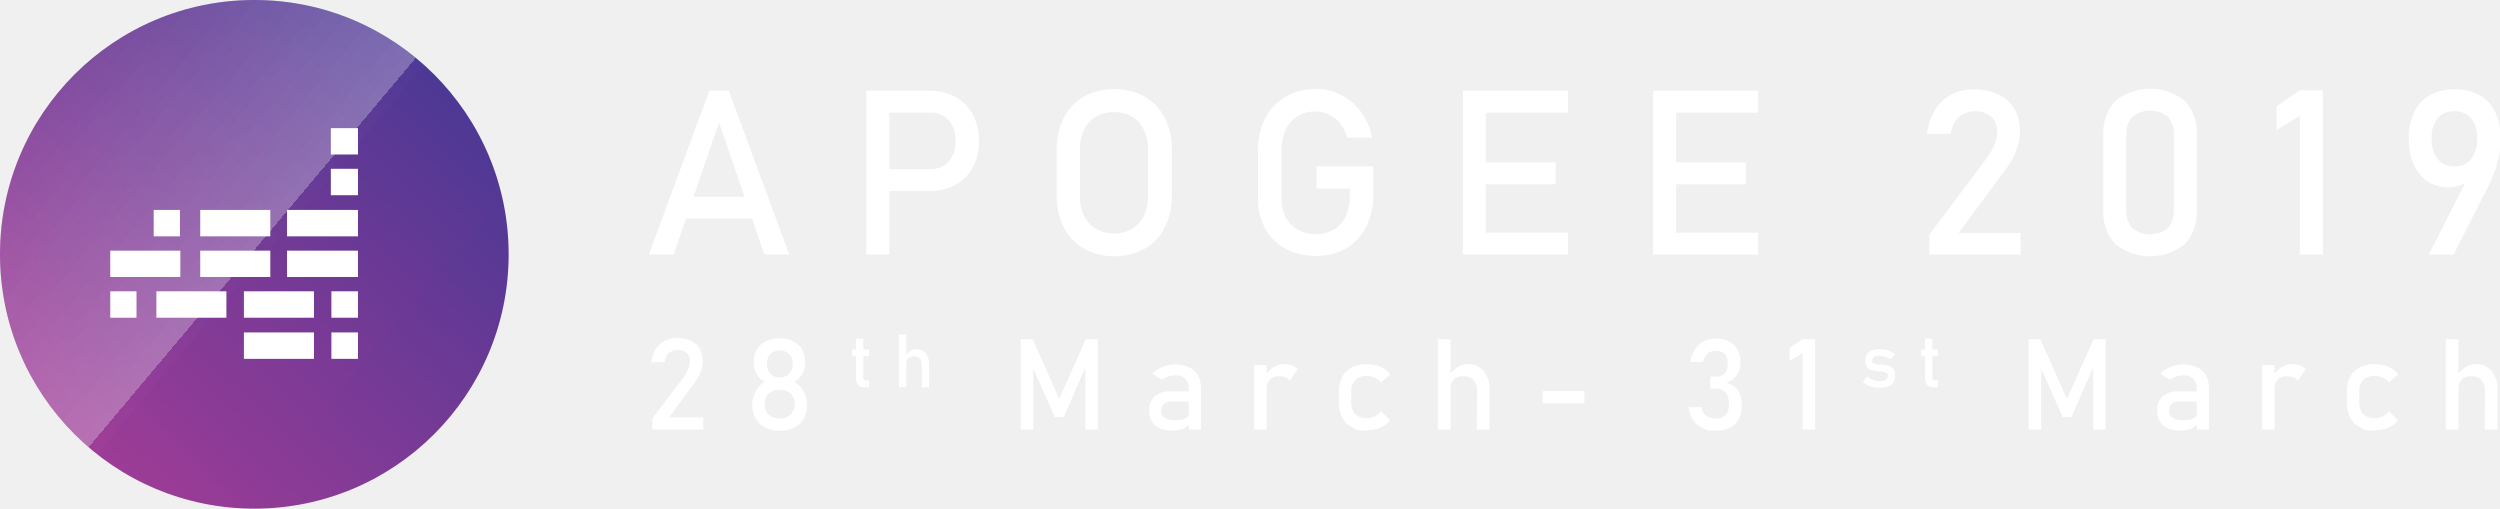
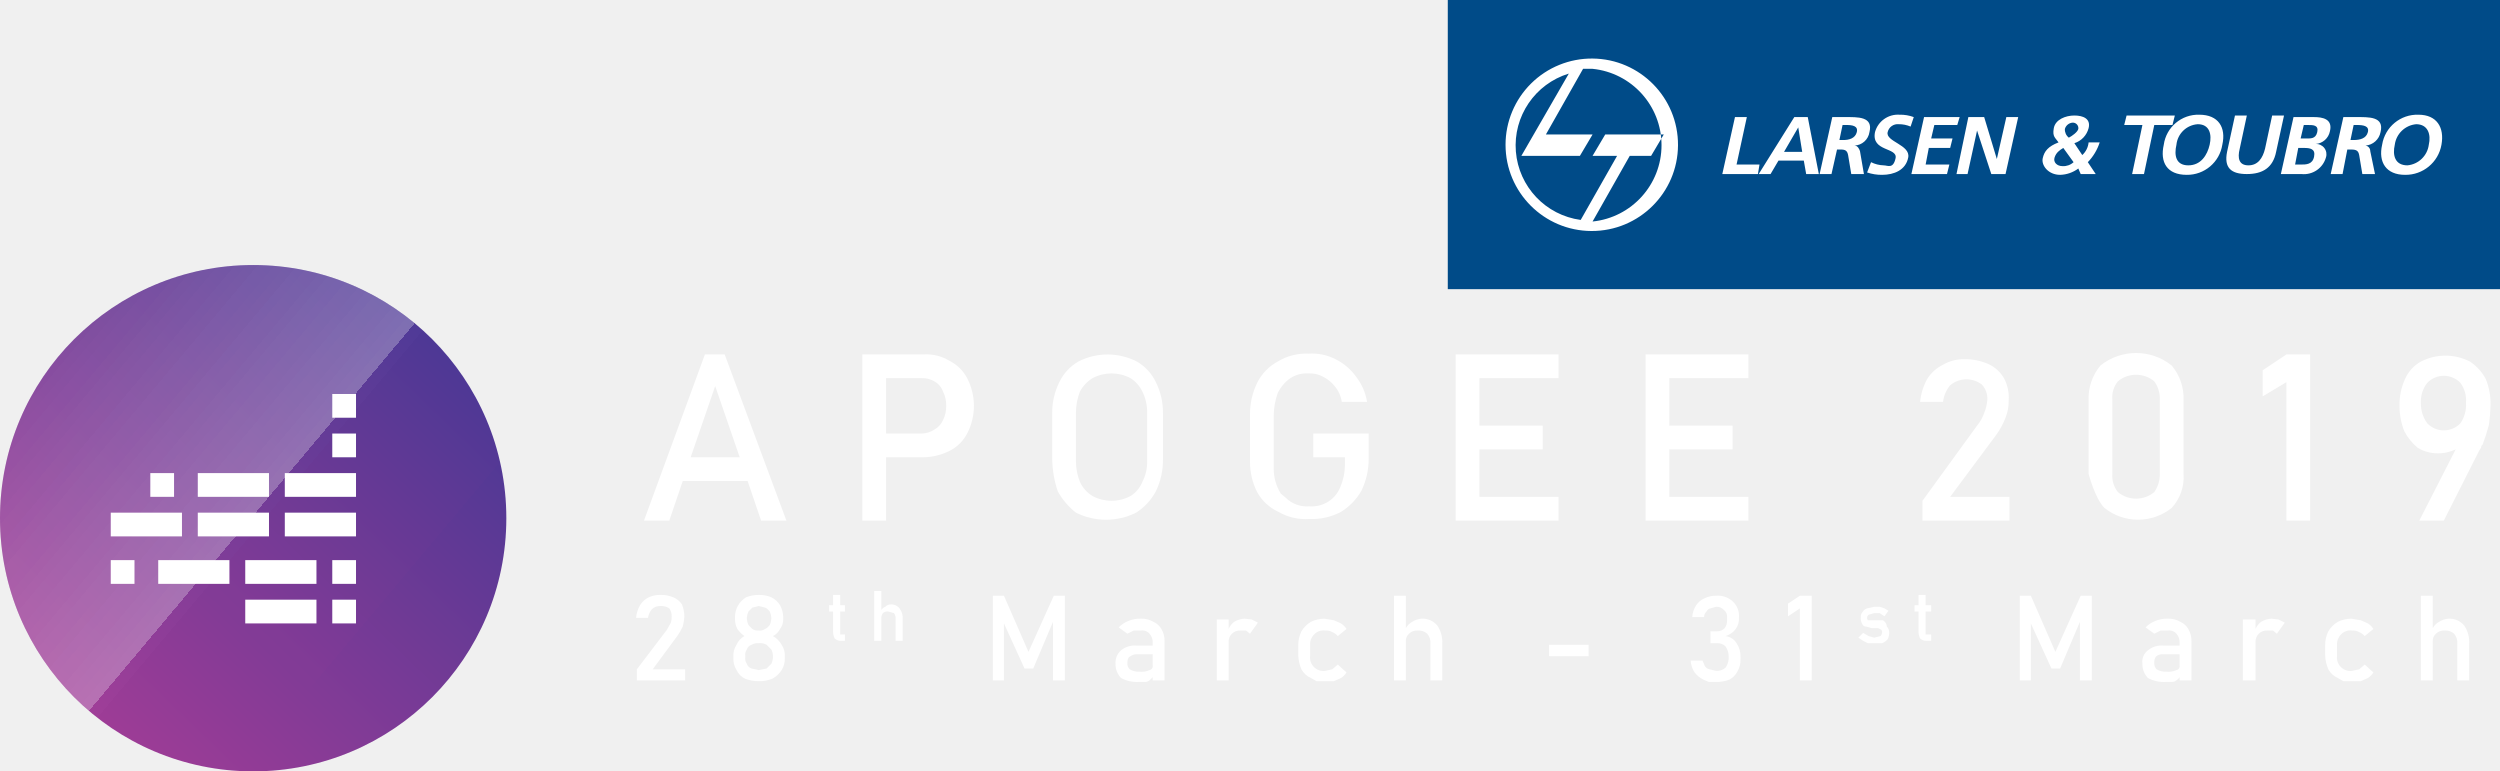
- <svg xmlns="http://www.w3.org/2000/svg" viewBox="0 0 314.27 63.93">
+ <svg xmlns="http://www.w3.org/2000/svg" viewBox="0 0 316 97.4">
  <defs>
    <style>
      .cls-1 {
        fill: url(#linear-gradient);
      }

-       .cls-2 {
+       .cls-2, .cls-5 {
        fill: #fff;
      }

      .cls-3 {
        opacity: 0.44;
+         isolation: isolate;
        fill: url(#linear-gradient-2);
      }

-       .cls-3, .cls-4 {
-         isolation: isolate;
+       .cls-4 {
+         fill: #004b88;
+       }
+ 
+       .cls-5 {
+         fill-rule: evenodd;
      }
    </style>
-     <linearGradient id="linear-gradient" x1="-297.26" y1="314.13" x2="-298.34" y2="313.01" gradientTransform="matrix(63.93, 0, 0, -63.93, 19072.07, 20079.32)" gradientUnits="userSpaceOnUse">
+     <linearGradient id="linear-gradient" x1="-544.91" y1="249.96" x2="-545.99" y2="251.08" gradientTransform="translate(34903.3 -15950.5) scale(63.93)" gradientUnits="userSpaceOnUse">
      <stop offset="0" stop-color="#323392" />
      <stop offset="1" stop-color="#b13995" />
    </linearGradient>
-     <linearGradient id="linear-gradient-2" x1="-297" y1="312.88" x2="-298.44" y2="314.09" gradientTransform="matrix(63.93, 0, 0, -63.93, 19072.07, 20079.32)" gradientUnits="userSpaceOnUse">
+     <linearGradient id="linear-gradient-2" x1="-544.63" y1="251.22" x2="-546.07" y2="250.01" gradientTransform="translate(34903.3 -15950.5) scale(63.93)" gradientUnits="userSpaceOnUse">
      <stop offset="0" stop-color="#fff" stop-opacity="0" />
      <stop offset="0.58" stop-color="#fff" stop-opacity="0.03" />
      <stop offset="0.58" stop-color="#fff" stop-opacity="0.36" />
      <stop offset="1" stop-color="#fff" stop-opacity="0" />
    </linearGradient>
  </defs>
  <g id="Layer_2" data-name="Layer 2">
    <g id="Layer_1-2" data-name="Layer 1">
      <g>
        <g id="Group_13" data-name="Group 13">
-           <circle id="Ellipse_3-2" data-name="Ellipse 3-2" class="cls-1" cx="31.97" cy="31.97" r="31.97" />
-           <path id="Union_5" data-name="Union 5" class="cls-2" d="M41.66,45.11V41.79H45v3.32Zm-11,0V41.79h8.81v3.32Zm11-5.17V36.62H45v3.32Zm-11,0V36.62h8.81v3.32Zm-11,0V36.62h8.8v3.32Zm-5.8,0V36.62h3.3v3.32Zm22.22-5.12V31.51H45v3.31Zm-10.91,0V31.51h8.81v3.31Zm-11.31,0V31.51h8.81v3.31Zm22.22-5.11V26.39H45v3.32Zm-10.91,0V26.39h8.81v3.32Zm-5.85,0V26.39h3.3v3.32Zm22.27-5.17V21.22H45v3.32Zm0-5.12V16.11H45v3.31Z" />
-           <circle id="Ellipse_4" data-name="Ellipse 4" class="cls-3" cx="31.97" cy="31.97" r="31.97" />
-           <circle id="Ellipse_6" data-name="Ellipse 6" class="cls-3" cx="31.97" cy="31.97" r="31.97" />
+           <circle id="Ellipse_3-2" data-name="Ellipse 3-2" class="cls-1" cx="32" cy="65.5" r="32" />
+           <path id="Union_5" data-name="Union 5" class="cls-2" d="M42,78.8v-3h3v3Zm-11,0v-3h9v3Zm11-5v-3h3v3Zm-11,0v-3h9v3Zm-11,0v-3h9v3Zm-6,0v-3h3v3Zm22-6v-3h9v3Zm-11,0v-3h9v3Zm-11,0v-3h9v3Zm22-5v-3h9v3Zm-11,0v-3h9v3Zm-6,0v-3h3v3Zm23-5v-3h3v3Zm0-5v-3h3v3Z" />
+           <circle id="Ellipse_4" data-name="Ellipse 4" class="cls-3" cx="32" cy="65.5" r="32" />
+           <circle id="Ellipse_6" data-name="Ellipse 6" class="cls-3" cx="32" cy="65.5" r="32" />
        </g>
-         <g id="APOGEE_2019" data-name="APOGEE 2019" class="cls-4">
-           <g class="cls-4">
-             <path class="cls-2" d="M89.16,11.41h2.46L99.21,32H96.09l-5.7-16.61L84.68,32H81.57Zm-4.1,13.33H95.9v2.74H85.06Z" />
-             <path class="cls-2" d="M108.91,11.41h2.89V32h-2.89Zm1.49,9.86H117a3.07,3.07,0,0,0,1.64-.44,2.92,2.92,0,0,0,1.1-1.25,4.19,4.19,0,0,0,.39-1.85,4.25,4.25,0,0,0-.39-1.87,3,3,0,0,0-1.1-1.26,3.07,3.07,0,0,0-1.64-.44H110.4V11.41h6.48a6.43,6.43,0,0,1,3.24.79,5.46,5.46,0,0,1,2.18,2.21,7,7,0,0,1,.77,3.32,6.87,6.87,0,0,1-.77,3.3,5.37,5.37,0,0,1-2.18,2.2,6.53,6.53,0,0,1-3.24.78H110.4Z" />
-             <path class="cls-2" d="M136.28,31.27a6.39,6.39,0,0,1-2.54-2.66,8.5,8.5,0,0,1-.9-4V18.79a8.5,8.5,0,0,1,.9-4,6.45,6.45,0,0,1,2.54-2.66,8.13,8.13,0,0,1,7.59,0,6.51,6.51,0,0,1,2.54,2.66,8.5,8.5,0,0,1,.9,4v5.83a8.5,8.5,0,0,1-.9,4,6.45,6.45,0,0,1-2.54,2.66,8.13,8.13,0,0,1-7.59,0Zm6-2.48a3.89,3.89,0,0,0,1.5-1.63,5.38,5.38,0,0,0,.53-2.44v-6a5.38,5.38,0,0,0-.53-2.44,3.89,3.89,0,0,0-1.5-1.63,4.71,4.71,0,0,0-4.49,0,3.76,3.76,0,0,0-1.5,1.63,5.25,5.25,0,0,0-.53,2.44v6a5.25,5.25,0,0,0,.53,2.44,3.76,3.76,0,0,0,1.5,1.63,4.63,4.63,0,0,0,4.49,0Z" />
-             <path class="cls-2" d="M172.64,20.91v3.6a8.81,8.81,0,0,1-.89,4,6.5,6.5,0,0,1-2.53,2.71,7.43,7.43,0,0,1-3.79.95,7.88,7.88,0,0,1-3.83-.9,6.24,6.24,0,0,1-2.55-2.54,7.67,7.67,0,0,1-.91-3.81V18.89a8.81,8.81,0,0,1,.89-4,6.53,6.53,0,0,1,2.53-2.7,7.43,7.43,0,0,1,3.79-1,7,7,0,0,1,3.26.76,6.86,6.86,0,0,1,2.5,2.14,8.09,8.09,0,0,1,1.36,3.22h-3.13a4.48,4.48,0,0,0-.86-1.78,4.17,4.17,0,0,0-1.43-1.13,4,4,0,0,0-1.7-.39,4.07,4.07,0,0,0-2.24.61,4,4,0,0,0-1.49,1.7,5.88,5.88,0,0,0-.52,2.56V25a4.8,4.8,0,0,0,.54,2.33,3.78,3.78,0,0,0,1.52,1.55,4.54,4.54,0,0,0,2.27.55,4.31,4.31,0,0,0,2.24-.57,3.83,3.83,0,0,0,1.49-1.66,5.93,5.93,0,0,0,.52-2.59v-.9H165.5V20.91Z" />
-             <path class="cls-2" d="M183.9,11.41h2.88V32H183.9Zm1.4,0h11.82v2.75H185.3Zm0,9h10.26v2.75H185.3Zm0,8.85h11.82V32H185.3Z" />
-             <path class="cls-2" d="M207.81,11.41h2.89V32h-2.89Zm1.4,0H221v2.75H209.21Zm0,9h10.27v2.75H209.21Zm0,8.85H221V32H209.21Z" />
-             <path class="cls-2" d="M242.53,29.49l7.18-9.57a7.28,7.28,0,0,0,1-1.7,4.55,4.55,0,0,0,.34-1.65v0a2.5,2.5,0,0,0-.72-1.91,3.3,3.3,0,0,0-4.09.06,3.41,3.41,0,0,0-1,2.1v0h-3v0a7.71,7.71,0,0,1,1-3,5.33,5.33,0,0,1,2-1.91,6,6,0,0,1,2.87-.66,7.12,7.12,0,0,1,3.14.63,4.48,4.48,0,0,1,2,1.83,5.88,5.88,0,0,1,.68,2.91h0a6.22,6.22,0,0,1-.46,2.28,9.56,9.56,0,0,1-1.26,2.29l-6,8.1h7.79V32H242.53Z" />
-             <path class="cls-2" d="M265.9,30.67a5.92,5.92,0,0,1-1.5-4.31V17a5.92,5.92,0,0,1,1.51-4.31,7,7,0,0,1,8.75,0,5.89,5.89,0,0,1,1.5,4.31v9.36a5.93,5.93,0,0,1-1.5,4.32,7,7,0,0,1-8.76,0Zm6.64-2a3.3,3.3,0,0,0,.73-2.31V17a3.34,3.34,0,0,0-.72-2.3,3.61,3.61,0,0,0-4.53,0,3.29,3.29,0,0,0-.73,2.3v9.36a3.35,3.35,0,0,0,.73,2.31,3.59,3.59,0,0,0,4.52,0Z" />
-             <path class="cls-2" d="M292,32h-2.89V14.56l-2.93,1.79v-3l2.93-2H292Z" />
-             <path class="cls-2" d="M310.51,21.78l0,.51a2.08,2.08,0,0,1-1.07.95,4.15,4.15,0,0,1-1.69.31,4.55,4.55,0,0,1-2.59-.75,4.94,4.94,0,0,1-1.73-2.12,7.66,7.66,0,0,1-.62-3.17h0a7.86,7.86,0,0,1,.67-3.41,4.74,4.74,0,0,1,2-2.15,6.84,6.84,0,0,1,6.21,0,4.84,4.84,0,0,1,2,2.18,8,8,0,0,1,.67,3.44v0a10.58,10.58,0,0,1-.28,2.35,14.46,14.46,0,0,1-.81,2.49c-.05.12-.11.25-.17.37a2.64,2.64,0,0,1-.18.38L308.44,32h-3.12Zm.13-1.79a4,4,0,0,0,.75-2.59h0a3.79,3.79,0,0,0-.75-2.52,2.56,2.56,0,0,0-2.1-.9,2.6,2.6,0,0,0-2.12.9,3.87,3.87,0,0,0-.74,2.53v0a4,4,0,0,0,.74,2.58,2.57,2.57,0,0,0,2.12.91A2.51,2.51,0,0,0,310.64,20Z" />
-           </g>
+         <g>
+           <path class="cls-2" d="M89.1,44.8l-7.7,21h3.2l1.7-5h8.2l1.7,5h3.2l-7.8-21Zm-1.8,13,3.1-9,3.1,9Z" />
+           <path class="cls-2" d="M120,45.6a5.6,5.6,0,0,0-3.3-.8H109v21h3v-8h4.7A7.6,7.6,0,0,0,120,57a5.1,5.1,0,0,0,2.3-2.3,7.6,7.6,0,0,0,0-6.8A5.1,5.1,0,0,0,120,45.6Zm-.8,7.5a2.5,2.5,0,0,1-1.1,1.2,3,3,0,0,1-1.6.5H112v-7h4.5a2.9,2.9,0,0,1,1.6.4,2.4,2.4,0,0,1,1.1,1.3,3.7,3.7,0,0,1,.4,1.8A3.9,3.9,0,0,1,119.2,53.1Z" />
+           <path class="cls-2" d="M143.7,45.7a8.1,8.1,0,0,0-7.4,0,6,6,0,0,0-2.4,2.6,8.6,8.6,0,0,0-.9,3.9v5.9a13.6,13.6,0,0,0,.7,4,8.9,8.9,0,0,0,2.3,2.7h0a8.5,8.5,0,0,0,7.6,0,7.2,7.2,0,0,0,2.5-2.7,9,9,0,0,0,.9-4V52.2a8.6,8.6,0,0,0-.9-3.9A6,6,0,0,0,143.7,45.7ZM145,58.4a5.4,5.4,0,0,1-.6,2.5,3.8,3.8,0,0,1-1.5,1.8,5.1,5.1,0,0,1-4.8,0,4,4,0,0,1-1.6-1.8,7,7,0,0,1-.5-2.5V52.1a7.5,7.5,0,0,1,.5-2.6,4.4,4.4,0,0,1,1.6-1.7,5.1,5.1,0,0,1,4.8,0,4.1,4.1,0,0,1,1.5,1.7,5.8,5.8,0,0,1,.6,2.6Z" />
+           <path class="cls-2" d="M166,57.8h4v1a7.1,7.1,0,0,1-.6,2.8,3.8,3.8,0,0,1-1.5,1.8,3.9,3.9,0,0,1-2.4.6,3.8,3.8,0,0,1-3-1.1l-.6-.5a5.9,5.9,0,0,1-.9-3.2V52.5a8.7,8.7,0,0,1,.5-2.8,4.9,4.9,0,0,1,1.6-1.9,3.8,3.8,0,0,1,2.3-.6,3.4,3.4,0,0,1,1.8.4,4.4,4.4,0,0,1,1.5,1.2,4,4,0,0,1,.9,2h3.2a7.1,7.1,0,0,0-1.4-3.2,7,7,0,0,0-2.6-2.2,6.5,6.5,0,0,0-3.4-.7,6.9,6.9,0,0,0-3.9,1,6.2,6.2,0,0,0-2.6,2.7,9,9,0,0,0-.9,4v6a8.5,8.5,0,0,0,.9,3.8,5.9,5.9,0,0,0,2.7,2.5,6.8,6.8,0,0,0,3.9.9,7.8,7.8,0,0,0,4-.9,7.5,7.5,0,0,0,2.6-2.7,9.3,9.3,0,0,0,.9-4V54.8h-7Z" />
+           <polygon class="cls-2" points="185 44.8 184 44.8 184 65.8 185 65.8 187 65.8 197 65.8 197 62.8 187 62.8 187 56.8 195 56.8 195 53.8 187 53.8 187 47.8 197 47.8 197 44.8 187 44.8 185 44.8" />
+           <polygon class="cls-2" points="209 44.8 208 44.8 208 65.8 209 65.8 211 65.8 221 65.8 221 62.8 211 62.8 211 56.8 219 56.8 219 53.8 211 53.8 211 47.8 221 47.8 221 44.8 211 44.8 209 44.8" />
+           <path class="cls-2" d="M252.3,55a9.4,9.4,0,0,0,1.2-2.2,5.7,5.7,0,0,0,.4-2.2,5.2,5.2,0,0,0-.6-2.8,4.4,4.4,0,0,0-2-1.8,7.3,7.3,0,0,0-3-.6,5.2,5.2,0,0,0-2.7.7,4.9,4.9,0,0,0-2,1.8,7.5,7.5,0,0,0-.9,2.9h2.9a4,4,0,0,1,.9-2.1,3.2,3.2,0,0,1,4-.1,2.6,2.6,0,0,1,.7,1.9,5.3,5.3,0,0,1-.4,1.7,5.1,5.1,0,0,1-.9,1.6L243,63.3v2.5h11v-3h-7.5Z" />
+           <path class="cls-2" d="M274.5,46.2a7.2,7.2,0,0,0-9,0,6.4,6.4,0,0,0-1.5,4.4v9.3s.8,3.1,2,4.3h0a6.8,6.8,0,0,0,8.5,0,5.7,5.7,0,0,0,1.5-4.3V50.6A6.4,6.4,0,0,0,274.5,46.2ZM273,59.9a3.9,3.9,0,0,1-.7,2.3,3.6,3.6,0,0,1-4.6,0,3.3,3.3,0,0,1-.7-2.3V50.5a3.2,3.2,0,0,1,.7-2.3,3.6,3.6,0,0,1,4.6,0,3.7,3.7,0,0,1,.7,2.3Z" />
+           <polygon class="cls-2" points="286 46.8 286 50.1 289 48.3 289 65.8 292 65.8 292 44.8 289 44.8 286 46.8" />
+           <path class="cls-2" d="M314.2,47.9a6.1,6.1,0,0,0-2-2.2,6.8,6.8,0,0,0-6.2,0,4.7,4.7,0,0,0-2,2.2,7.7,7.7,0,0,0-.7,3.4,8.7,8.7,0,0,0,.6,3.2,6.8,6.8,0,0,0,1.7,2.1,4.8,4.8,0,0,0,2.6.7,4.7,4.7,0,0,0,1.7-.3l.5-.2-4.6,9h3.1l4.5-8.9.2-.3a.5.5,0,0,1,.2-.4,24.1,24.1,0,0,0,.8-2.5,19.4,19.4,0,0,0,.2-2.4A8.2,8.2,0,0,0,314.2,47.9ZM311,53.5h0a2.9,2.9,0,0,1-4.2,0,4.2,4.2,0,0,1-.8-2.6,3.8,3.8,0,0,1,.8-2.5,2.9,2.9,0,0,1,4.2,0,3.7,3.7,0,0,1,.7,2.5A4.1,4.1,0,0,1,311,53.5Z" />
        </g>
-         <g class="cls-4">
-           <path class="cls-2" d="M82,52.62l4-5.28a4.13,4.13,0,0,0,.54-1,2.6,2.6,0,0,0,.19-.91h0a1.42,1.42,0,0,0-.4-1.06,1.83,1.83,0,0,0-2.26,0,1.82,1.82,0,0,0-.52,1.16H81.86a4.18,4.18,0,0,1,.57-1.67,3,3,0,0,1,1.12-1,3.28,3.28,0,0,1,1.59-.37,4,4,0,0,1,1.74.35,2.48,2.48,0,0,1,1.09,1,3.23,3.23,0,0,1,.37,1.6h0a3.48,3.48,0,0,1-.25,1.26A5.09,5.09,0,0,1,87.4,48l-3.29,4.46h4.3V54H82Z" />
-           <path class="cls-2" d="M96.19,53.73A2.81,2.81,0,0,1,95,52.62,3.14,3.14,0,0,1,94.56,51v-.19a3.15,3.15,0,0,1,.43-1.6A2.79,2.79,0,0,1,96.12,48a2.5,2.5,0,0,1-1-.95,2.57,2.57,0,0,1-.37-1.31v-.27a3.08,3.08,0,0,1,.4-1.57,2.73,2.73,0,0,1,1.13-1A3.76,3.76,0,0,1,98,42.52a3.71,3.71,0,0,1,1.68.37,2.73,2.73,0,0,1,1.13,1,3.08,3.08,0,0,1,.4,1.57v.27a2.58,2.58,0,0,1-.37,1.32,2.52,2.52,0,0,1-1,.94A3,3,0,0,1,101,49.18a3.09,3.09,0,0,1,.43,1.59V51a3.23,3.23,0,0,1-.42,1.66,2.89,2.89,0,0,1-1.21,1.11,4.42,4.42,0,0,1-3.63,0ZM99,52.37a1.56,1.56,0,0,0,.65-.62,1.69,1.69,0,0,0,.24-.91v-.11a1.72,1.72,0,0,0-.24-.91A1.56,1.56,0,0,0,99,49.2,2.13,2.13,0,0,0,98,49a2.18,2.18,0,0,0-1,.22,1.62,1.62,0,0,0-.65.62,1.75,1.75,0,0,0-.23.92v.12a1.71,1.71,0,0,0,.23.91,1.51,1.51,0,0,0,.65.6,2.18,2.18,0,0,0,1,.22A2.13,2.13,0,0,0,99,52.37Zm-.13-5.12a1.54,1.54,0,0,0,.57-.59,1.83,1.83,0,0,0,.2-.89v-.11a1.68,1.68,0,0,0-.2-.84,1.56,1.56,0,0,0-.57-.57,2,2,0,0,0-1.69,0,1.56,1.56,0,0,0-.57.57,1.81,1.81,0,0,0-.2.85v.12a1.86,1.86,0,0,0,.2.87,1.54,1.54,0,0,0,.57.59,1.89,1.89,0,0,0,1.69,0Z" />
-           <path class="cls-2" d="M107.11,43.94h2.13v.84h-2.13Zm.75,4.44a1.46,1.46,0,0,1-.26-.94V42.57h.93v4.88a.49.49,0,0,0,.06.27.26.26,0,0,0,.21.09h.44v.88h-.54A1,1,0,0,1,107.86,48.38Z" />
-           <path class="cls-2" d="M113,42.05h.93v6.62H113Zm2.87,3.76a1.11,1.11,0,0,0-.26-.78,1.13,1.13,0,0,0-1.43,0,.85.85,0,0,0-.25.67l-.1-.91a1.73,1.73,0,0,1,.57-.65,1.38,1.38,0,0,1,.79-.23,1.45,1.45,0,0,1,1.19.5,2.17,2.17,0,0,1,.42,1.42v2.87h-.93Z" />
-           <path class="cls-2" d="M136.49,42.64H138V54h-1.56V45.49l.08.5-2.79,6.43H132.6l-2.8-6.27.08-.66V54h-1.56V42.64h1.5l3.33,7.5Z" />
-           <path class="cls-2" d="M145.23,53.5a2.33,2.33,0,0,1-.75-1.89,2.29,2.29,0,0,1,.68-1.8,3,3,0,0,1,2.06-.61h2.3l.11,1.28h-2.4a1.41,1.41,0,0,0-.94.28,1.12,1.12,0,0,0-.31.85,1,1,0,0,0,.42.91,2.08,2.08,0,0,0,1.24.3,3.6,3.6,0,0,0,1.36-.19.65.65,0,0,0,.45-.61l.17,1.14a1.92,1.92,0,0,1-.52.54,2.34,2.34,0,0,1-.72.31,3.6,3.6,0,0,1-.91.11A3.44,3.44,0,0,1,145.23,53.5Zm4.22-4.64a1.74,1.74,0,0,0-.42-1.24,1.63,1.63,0,0,0-1.21-.44,3.09,3.09,0,0,0-.95.15,3,3,0,0,0-.82.41L144.88,47a3.15,3.15,0,0,1,1.22-.87,4.47,4.47,0,0,1,1.67-.31,3.81,3.81,0,0,1,1.73.36,2.47,2.47,0,0,1,1.09,1,3.3,3.3,0,0,1,.38,1.63V54h-1.52Z" />
-           <path class="cls-2" d="M157.63,45.89h1.6V54h-1.6Zm3.93,1.53a1.88,1.88,0,0,0-.74-.13,1.59,1.59,0,0,0-1.18.42,1.55,1.55,0,0,0-.41,1.16l-.17-1.56a2.85,2.85,0,0,1,1-1.13,2.28,2.28,0,0,1,1.31-.41,3.19,3.19,0,0,1,1,.16,2.22,2.22,0,0,1,.78.48l-1,1.4A1.38,1.38,0,0,0,161.56,47.42Z" />
-           <path class="cls-2" d="M170.71,54.12l-.79-.42a2.78,2.78,0,0,1-1.2-1.2,4.14,4.14,0,0,1-.41-1.91V49.26a4,4,0,0,1,.41-1.88,2.84,2.84,0,0,1,1.2-1.2,4.13,4.13,0,0,1,1.9-.41,4.17,4.17,0,0,1,1.19.16,3.62,3.62,0,0,1,1,.44,2.48,2.48,0,0,1,.74.7l-1.14,1a2.38,2.38,0,0,0-.81-.6,2.31,2.31,0,0,0-1-.21,1.9,1.9,0,0,0-1.43.52,2,2,0,0,0-.51,1.45v1.33a2.06,2.06,0,0,0,.51,1.49,1.87,1.87,0,0,0,1.43.52,2.19,2.19,0,0,0,1-.22,2.49,2.49,0,0,0,.8-.65l1.14,1.11a2.79,2.79,0,0,1-.75.7,3.48,3.48,0,0,1-1,.43,4.54,4.54,0,0,1-1.18.15Z" />
-           <path class="cls-2" d="M180.75,42.64h1.6V54h-1.6Zm4.92,6.45a1.83,1.83,0,0,0-.44-1.33,1.67,1.67,0,0,0-1.25-.47,1.7,1.7,0,0,0-1.21.41,1.51,1.51,0,0,0-.42,1.14l-.17-1.56a2.88,2.88,0,0,1,1-1.11,2.45,2.45,0,0,1,1.34-.4,2.5,2.5,0,0,1,2,.87,3.65,3.65,0,0,1,.73,2.44V54h-1.6Z" />
-           <path class="cls-2" d="M199.18,49.17v1.52h-5.25V49.17Z" />
-           <path class="cls-2" d="M214.72,54.12l-.72-.35a2.8,2.8,0,0,1-1.17-1,3.59,3.59,0,0,1-.56-1.59h1.62a1.7,1.7,0,0,0,.31.8,1.37,1.37,0,0,0,.6.46,2.14,2.14,0,0,0,.87.16,1.66,1.66,0,0,0,1.23-.43,1.56,1.56,0,0,0,.44-1.18v-.35a1.89,1.89,0,0,0-.42-1.31,1.47,1.47,0,0,0-1.17-.47H215V47.34h.8a1.33,1.33,0,0,0,1-.4,1.59,1.59,0,0,0,.37-1.13v-.35a1.36,1.36,0,0,0-.39-1,1.52,1.52,0,0,0-1.09-.36,1.7,1.7,0,0,0-.73.15,1.42,1.42,0,0,0-.54.47,2.12,2.12,0,0,0-.33.79h-1.61a4,4,0,0,1,.59-1.59,2.77,2.77,0,0,1,1.09-1,3.29,3.29,0,0,1,1.53-.35,3.13,3.13,0,0,1,2.27.78,2.86,2.86,0,0,1,.81,2.18v.18a2.45,2.45,0,0,1-.47,1.49,2.56,2.56,0,0,1-1.3.92,2.34,2.34,0,0,1,1.44.91,3.06,3.06,0,0,1,.51,1.82V51a3.56,3.56,0,0,1-.38,1.7,2.55,2.55,0,0,1-1.11,1.07,3.86,3.86,0,0,1-1.77.37Z" />
-           <path class="cls-2" d="M228.18,54h-1.59V44.38l-1.62,1V43.72l1.62-1.08h1.59Z" />
-           <path class="cls-2" d="M235.81,48.74l-.37-.08a3.06,3.06,0,0,1-.68-.25,2.4,2.4,0,0,1-.59-.41l.55-.68a3.16,3.16,0,0,0,.76.44,2,2,0,0,0,.75.15,1.62,1.62,0,0,0,.82-.17.57.57,0,0,0,.28-.52.41.41,0,0,0-.15-.34,1,1,0,0,0-.37-.15,5.67,5.67,0,0,0-.63-.07H236a3.65,3.65,0,0,1-.78-.14,1,1,0,0,1-.53-.37,1.2,1.2,0,0,1-.21-.77,1.62,1.62,0,0,1,.2-.83,1.27,1.27,0,0,1,.61-.5,2.73,2.73,0,0,1,1-.16,3.88,3.88,0,0,1,.7.06,3.2,3.2,0,0,1,.64.21,2.91,2.91,0,0,1,.59.34l-.56.68a3.05,3.05,0,0,0-.7-.35,2.29,2.29,0,0,0-.67-.11,1.24,1.24,0,0,0-.71.16.55.55,0,0,0-.24.49.32.32,0,0,0,.14.28.69.69,0,0,0,.34.13l.58.06h.17a3.9,3.9,0,0,1,.85.13,1.15,1.15,0,0,1,.58.4,1.31,1.31,0,0,1,.24.85,1.49,1.49,0,0,1-.22.85,1.31,1.31,0,0,1-.66.5,3.14,3.14,0,0,1-1.1.17Z" />
-           <path class="cls-2" d="M241.5,43.94h2.13v.84H241.5Zm.75,4.44a1.46,1.46,0,0,1-.26-.94V42.57h.93v4.88a.49.49,0,0,0,.06.27.26.26,0,0,0,.21.09h.44v.88h-.54A1,1,0,0,1,242.25,48.38Z" />
-           <path class="cls-2" d="M263.19,42.64h1.5V54h-1.56V45.49l.08.5-2.8,6.43H259.3l-2.79-6.27.08-.66V54H255V42.64h1.49l3.34,7.5Z" />
-           <path class="cls-2" d="M271.94,53.5a2.33,2.33,0,0,1-.75-1.89,2.29,2.29,0,0,1,.68-1.8,3,3,0,0,1,2.06-.61h2.3l.11,1.28h-2.4a1.41,1.41,0,0,0-.94.28,1.12,1.12,0,0,0-.31.85,1,1,0,0,0,.41.91,2.13,2.13,0,0,0,1.25.3,3.6,3.6,0,0,0,1.36-.19.65.65,0,0,0,.45-.61l.17,1.14a1.92,1.92,0,0,1-.52.54,2.34,2.34,0,0,1-.72.31,3.6,3.6,0,0,1-.91.11A3.44,3.44,0,0,1,271.94,53.5Zm4.22-4.64a1.74,1.74,0,0,0-.42-1.24,1.63,1.63,0,0,0-1.21-.44,3.09,3.09,0,0,0-.95.15,2.86,2.86,0,0,0-.82.41L271.59,47a3.08,3.08,0,0,1,1.22-.87,4.47,4.47,0,0,1,1.67-.31,3.84,3.84,0,0,1,1.73.36,2.47,2.47,0,0,1,1.09,1,3.3,3.3,0,0,1,.38,1.63V54h-1.52Z" />
-           <path class="cls-2" d="M284.34,45.89h1.59V54h-1.59Zm3.93,1.53a1.92,1.92,0,0,0-.74-.13,1.59,1.59,0,0,0-1.18.42,1.56,1.56,0,0,0-.42,1.16l-.16-1.56a2.85,2.85,0,0,1,1-1.13,2.26,2.26,0,0,1,1.31-.41,3.13,3.13,0,0,1,1,.16,2.36,2.36,0,0,1,.79.48l-1,1.4A1.38,1.38,0,0,0,288.27,47.42Z" />
-           <path class="cls-2" d="M297.42,54.12l-.79-.42a2.78,2.78,0,0,1-1.2-1.2,4,4,0,0,1-.41-1.91V49.26a3.9,3.9,0,0,1,.41-1.88,2.84,2.84,0,0,1,1.2-1.2,4.06,4.06,0,0,1,1.89-.41,4.24,4.24,0,0,1,1.2.16,3.62,3.62,0,0,1,1,.44,2.6,2.6,0,0,1,.74.7l-1.15,1a2.34,2.34,0,0,0-.8-.6,2.31,2.31,0,0,0-1-.21,1.89,1.89,0,0,0-1.43.52,2,2,0,0,0-.51,1.45v1.33a2.1,2.1,0,0,0,.5,1.49,1.91,1.91,0,0,0,1.44.52,2.19,2.19,0,0,0,1-.22,2.46,2.46,0,0,0,.79-.65l1.15,1.11a2.79,2.79,0,0,1-.75.7,3.48,3.48,0,0,1-1,.43,4.56,4.56,0,0,1-1.19.15Z" />
-           <path class="cls-2" d="M307.46,42.64h1.59V54h-1.59Zm4.92,6.45a1.87,1.87,0,0,0-.44-1.33,1.67,1.67,0,0,0-1.25-.47,1.69,1.69,0,0,0-1.21.41,1.51,1.51,0,0,0-.43,1.14l-.16-1.56a2.88,2.88,0,0,1,1-1.11,2.42,2.42,0,0,1,1.34-.4,2.5,2.5,0,0,1,2,.87,3.7,3.7,0,0,1,.73,2.44V54h-1.6Z" />
+         <g>
+           <path class="cls-2" d="M85.6,80.4a7.5,7.5,0,0,0,.7-1.2,7.4,7.4,0,0,0,.2-1.2h0a4.1,4.1,0,0,0-.3-1.6,2.4,2.4,0,0,0-1.1-.9,3.8,3.8,0,0,0-1.6-.3,3.3,3.3,0,0,0-1.5.3,2.7,2.7,0,0,0-1.1,1,3.8,3.8,0,0,0-.5,1.6h1.5a2.3,2.3,0,0,1,.5-1.1,1.5,1.5,0,0,1,1.1-.4,1.8,1.8,0,0,1,1.1.3,1.7,1.7,0,0,1,.3,1h0a2.5,2.5,0,0,1-.1.8l-.5.9-3.8,5V86h6.1V84.6H82.5Z" />
+           <path class="cls-2" d="M97.7,80.4a2,2,0,0,0,.9-.9,2,2,0,0,0,.4-1.3V78a3.3,3.3,0,0,0-.4-1.5,2.7,2.7,0,0,0-1.1-1,3.8,3.8,0,0,0-1.6-.3,4.1,4.1,0,0,0-1.6.3A2.9,2.9,0,0,0,92.9,78v.2a2.8,2.8,0,0,0,.3,1.3,3.8,3.8,0,0,0,.9.9,2.2,2.2,0,0,0-1,1.1,2.4,2.4,0,0,0-.4,1.5v.2a2.6,2.6,0,0,0,.4,1.5,2.3,2.3,0,0,0,1.1,1.1,4.7,4.7,0,0,0,1.7.3,4.3,4.3,0,0,0,1.7-.3,3.2,3.2,0,0,0,1.2-1.1,2.6,2.6,0,0,0,.4-1.5V83a2.4,2.4,0,0,0-.4-1.5A2.9,2.9,0,0,0,97.7,80.4Zm-3.3-2.3a2.4,2.4,0,0,1,.2-.8l.5-.5.8-.2.8.2c.3.1.4.3.6.5a2.4,2.4,0,0,1,.2.8h0a2.4,2.4,0,0,1-.2.9c-.2.2-.3.4-.6.5a1.1,1.1,0,0,1-.8.2,1.2,1.2,0,0,1-.8-.2l-.5-.5a2.4,2.4,0,0,1-.2-.8ZM97.7,83a2,2,0,0,1-.2.9l-.6.6-1,.2-.9-.2a.9.9,0,0,1-.6-.6,1.1,1.1,0,0,1-.2-.8v-.2a1.1,1.1,0,0,1,.2-.8.9.9,0,0,1,.6-.6,1.5,1.5,0,0,1,.9-.2,1.6,1.6,0,0,1,1,.2l.6.6a1.9,1.9,0,0,1,.2.8Z" />
+           <path class="cls-2" d="M106.2,75.2h-.9v1.3h-.5v.8h.5v2.5a2,2,0,0,0,.2.9,1.1,1.1,0,0,0,.8.3h.5v-.8h-.6V77.3h.6v-.8h-.6Z" />
+           <path class="cls-2" d="M112.6,76.4a.9.9,0,0,0-.7.3,1,1,0,0,0-.5.4V74.7h-.9V81h.9V78.1a1.1,1.1,0,0,1,.2-.6.8.8,0,0,1,.7-.2l.7.2a1.1,1.1,0,0,1,.2.8V81h.9V78.3a2,2,0,0,0-.4-1.4A1.3,1.3,0,0,0,112.6,76.4Z" />
+           <polygon class="cls-2" points="130 82.4 126.9 75.3 125.5 75.3 125.5 86 126.9 86 126.9 78.8 129.5 84.5 130.6 84.5 133.1 78.6 133.1 86 134.6 86 134.6 75.3 133.2 75.3 130 82.4" />
+           <path class="cls-2" d="M145.8,78.6a2.9,2.9,0,0,0-1.6-.4,3.8,3.8,0,0,0-1.6.3,3.6,3.6,0,0,0-1.2.8l1.1.8.8-.4h.9a1.2,1.2,0,0,1,1.1.4,1.6,1.6,0,0,1,.4,1.2v.3h-2.1a2.7,2.7,0,0,0-1.9.6,2.1,2.1,0,0,0-.7,1.7,2.5,2.5,0,0,0,.7,1.8,4.2,4.2,0,0,0,2.2.5h.8a.9.9,0,0,0,.7-.3l.3-.3V86h1.5V81.1a2.9,2.9,0,0,0-.4-1.6A2.2,2.2,0,0,0,145.8,78.6Zm-.5,6.1a2.4,2.4,0,0,1-1.3.2,2.1,2.1,0,0,1-1.2-.3,1,1,0,0,1-.3-.8c0-.4.1-.7.3-.8s.4-.3.8-.3h2.1v1.4A.5.5,0,0,1,145.3,84.7Z" />
+           <path class="cls-2" d="M157.3,78.2a2.8,2.8,0,0,0-1.3.4,2.2,2.2,0,0,0-.7.9V78.3h-1.5V86h1.5V81.2a1.4,1.4,0,0,1,1.5-1.5h.7l.5.4,1-1.4-.8-.4Z" />
+           <path class="cls-2" d="M166.1,80.2a1.6,1.6,0,0,1,1.4-.5,1.5,1.5,0,0,1,.9.2,1.8,1.8,0,0,1,.7.5l1.1-.9a2.3,2.3,0,0,0-.7-.7l-.9-.4-1.2-.2a3.9,3.9,0,0,0-1.7.4,3.4,3.4,0,0,0-1.2,1.2,3.9,3.9,0,0,0-.4,1.7v1.3a4.8,4.8,0,0,0,.4,1.8,2.5,2.5,0,0,0,1.2,1.1l.7.4h2.2l.9-.4a2.3,2.3,0,0,0,.7-.7l-1.1-1-.7.6-.9.2a1.7,1.7,0,0,1-1.9-1.9V81.5A1.7,1.7,0,0,1,166.1,80.2Z" />
+           <path class="cls-2" d="M179.7,78.2a2.5,2.5,0,0,0-1.2.4,2,2,0,0,0-.8.8V75.3h-1.5V86h1.5V81.1a1.2,1.2,0,0,1,.4-1,1.4,1.4,0,0,1,1.1-.4,1.6,1.6,0,0,1,1.2.4,1.7,1.7,0,0,1,.4,1.3V86h1.5V81.4a3.7,3.7,0,0,0-.6-2.3A2.4,2.4,0,0,0,179.7,78.2Z" />
+           <rect class="cls-2" x="195.8" y="81.5" width="5" height="1.44" />
+           <path class="cls-2" d="M218.1,80.4a2.5,2.5,0,0,0,1.3-.9,2.1,2.1,0,0,0,.4-1.4h0a2.5,2.5,0,0,0-.8-2.1,2.8,2.8,0,0,0-2.1-.7,3.2,3.2,0,0,0-1.4.3,2.4,2.4,0,0,0-1.1.9,3,3,0,0,0-.5,1.5h1.5a.9.9,0,0,1,.3-.7.7.7,0,0,1,.5-.4l.7-.2a1.2,1.2,0,0,1,1,.4,1,1,0,0,1,.4.9v.4a1.5,1.5,0,0,1-.3,1,1.3,1.3,0,0,1-1,.4h-.8v1.5h.8a1.4,1.4,0,0,1,1.1.4,2.1,2.1,0,0,1,.4,1.2v.4a2.1,2.1,0,0,1-.4,1.1,1.6,1.6,0,0,1-1.2.4l-.8-.2a.9.9,0,0,1-.6-.4l-.3-.7h-1.5a3,3,0,0,0,.5,1.5,3.1,3.1,0,0,0,1.1.9l.7.3h.9a4.3,4.3,0,0,0,1.7-.3,2.4,2.4,0,0,0,1-1,2.9,2.9,0,0,0,.4-1.6V83a2.9,2.9,0,0,0-.5-1.7A1.9,1.9,0,0,0,218.1,80.4Z" />
+           <polygon class="cls-2" points="226 76.3 226 77.9 227.5 76.9 227.5 86 229 86 229 75.3 227.5 75.3 226 76.3" />
+           <path class="cls-2" d="M238,78.4h-1.9a.4.4,0,0,1-.1-.3.5.5,0,0,1,.2-.4l.7-.2h.7l.6.4.5-.7-.5-.3-.6-.2h-.7l-.9.2a1,1,0,0,0-.6.5c-.2.2-.2.4-.2.8a1.4,1.4,0,0,0,.2.7.5.5,0,0,0,.5.3l.7.2h.8l.4.2a.4.4,0,0,1,.1.3.8.8,0,0,1-.2.5l-.8.2-.7-.2-.7-.4-.6.6.6.4.6.3h1.8a1.8,1.8,0,0,0,.7-.5,1.9,1.9,0,0,0,.2-.8,1.1,1.1,0,0,0-.3-.8A1,1,0,0,0,238,78.4Z" />
+           <path class="cls-2" d="M243.4,75.2h-.9v1.3H242v.8h.5v2.5a2,2,0,0,0,.2.9,1.1,1.1,0,0,0,.8.3h.6v-.8h-.7V77.3h.7v-.8h-.7Z" />
+           <polygon class="cls-2" points="259.8 82.4 256.7 75.3 255.3 75.3 255.3 86 256.7 86 256.7 78.8 259.3 84.5 260.4 84.5 262.9 78.6 262.9 86 264.4 86 264.4 75.3 263 75.3 259.8 82.4" />
+           <path class="cls-2" d="M275.6,78.6a2.9,2.9,0,0,0-1.6-.4,3.8,3.8,0,0,0-1.6.3,3.6,3.6,0,0,0-1.2.8l1.1.8.8-.4h.9a1.2,1.2,0,0,1,1.1.4,1.6,1.6,0,0,1,.4,1.2v.3h-2.1a2.7,2.7,0,0,0-1.9.6,1.8,1.8,0,0,0-.7,1.7,2.5,2.5,0,0,0,.7,1.8,4.2,4.2,0,0,0,2.2.5h.8a.9.9,0,0,0,.7-.3c.1,0,.2-.2.3-.3V86H277V81.1a2.9,2.9,0,0,0-.4-1.6A2.2,2.2,0,0,0,275.6,78.6Zm-.5,6.1a2.4,2.4,0,0,1-1.3.2,2.1,2.1,0,0,1-1.2-.3,1,1,0,0,1-.3-.8,1.3,1.3,0,0,1,.2-.8,1.2,1.2,0,0,1,.9-.3h2.1v1.4A.5.5,0,0,1,275.1,84.7Z" />
+           <path class="cls-2" d="M287.1,78.2a2.8,2.8,0,0,0-1.3.4,2.2,2.2,0,0,0-.7.9V78.3h-1.6V86h1.6V81.2a1.4,1.4,0,0,1,1.5-1.5h.7l.5.4,1-1.4-.8-.4Z" />
+           <path class="cls-2" d="M295.9,80.2a1.6,1.6,0,0,1,1.4-.5,1.5,1.5,0,0,1,.9.2,1.8,1.8,0,0,1,.7.5l1.1-.9a2.3,2.3,0,0,0-.7-.7l-.9-.4-1.2-.2a3.9,3.9,0,0,0-1.7.4,3.4,3.4,0,0,0-1.2,1.2,3.9,3.9,0,0,0-.4,1.7v1.3a4.8,4.8,0,0,0,.4,1.8,2.5,2.5,0,0,0,1.2,1.1l.7.4h2.2l.9-.4a2.3,2.3,0,0,0,.7-.7l-1.1-1-.7.6-.9.2a1.7,1.7,0,0,1-1.9-1.9V81.5A1.7,1.7,0,0,1,295.9,80.2Z" />
+           <path class="cls-2" d="M311.5,79.1a2.4,2.4,0,0,0-2-.9,2.5,2.5,0,0,0-1.2.4,2,2,0,0,0-.8.8V75.3H306V86h1.5V81.1a1.2,1.2,0,0,1,.4-1,1.4,1.4,0,0,1,1.1-.4,1.6,1.6,0,0,1,1.2.4,1.7,1.7,0,0,1,.4,1.3V86h1.5V81.4A3.7,3.7,0,0,0,311.5,79.1Z" />
+         </g>
+         <g>
+           <rect class="cls-4" x="183" width="133" height="36.55" />
+           <path class="cls-5" d="M199.8,27.8l4.6-8.1h-3.1l1.6-2.7h7.4l-1.6,2.7H206L201.3,28a9.7,9.7,0,0,0,0-19.3h-1.2L195.4,17h5.9l-1.6,2.7h-7.4l6-10.4a9.5,9.5,0,0,0,1.5,18.5m1.5-20.4a10.9,10.9,0,1,1-11,10.9,10.9,10.9,0,0,1,11-10.9" />
+           <path class="cls-2" d="M302.7,18.3a3,3,0,0,1,2.7-2.6c1.5,0,1.9,1.3,1.6,2.6a3,3,0,0,1-2.7,2.6c-1.6,0-1.9-1.3-1.6-2.6m-1.6,0c-.5,2.2.5,3.8,2.9,3.8a4.6,4.6,0,0,0,4.6-3.8c.4-2.2-.6-3.8-2.9-3.8A4.5,4.5,0,0,0,301.1,18.3ZM294.6,22h1.5l.6-3.1h.5c.7,0,.9.2,1,.7l.4,2.4h1.6l-.6-2.9a.7.7,0,0,0-.6-.7h0a2.1,2.1,0,0,0,1.9-1.7c.5-2-1.5-1.9-3.1-1.9h-1.6Zm2.9-6.2h.4c.8,0,1.6.1,1.4.9s-1,1-1.8,1h-.4ZM288.3,22h2.6a2.9,2.9,0,0,0,3.1-2.1,1.3,1.3,0,0,0-1.3-1.7h0a2,2,0,0,0,1.8-1.6c.4-1.6-1-1.8-2-1.8h-2.6Zm2.9-6.2h.5c.7,0,1.4,0,1.2.9s-.9.8-1.5.8h-.6Zm-.7,2.9h.7c.8,0,1.5.1,1.3,1.1s-1,1-1.7,1h-.7Zm-9,.5c-.4,2,.5,2.8,2.5,2.8s3.3-.8,3.7-2.8l1-4.6h-1.5l-.9,4.2c-.3,1.2-.9,2.1-2.1,2.1s-1.4-.9-1.1-2.1l.9-4.2h-1.5Zm-6.4-.9a2.9,2.9,0,0,1,2.7-2.6c1.5,0,1.8,1.3,1.5,2.6s-1.1,2.6-2.7,2.6S274.8,19.6,275.1,18.3Zm-1.6,0c-.5,2.2.4,3.8,2.9,3.8a4.5,4.5,0,0,0,4.5-3.8c.5-2.2-.5-3.8-2.9-3.8A4.4,4.4,0,0,0,273.5,18.3Zm-4,3.7H271l1.3-6.2h2.3l.3-1.2h-6.1l-.3,1.2h2.3Zm-7.3-3.9a2.7,2.7,0,0,0,1.8-1.9c.3-1.2-.7-1.6-1.8-1.6s-2.4.5-2.6,1.6.2,1.2.6,1.8c-1.3.5-1.8,1.1-2,2s.7,2.1,2.2,2.1a4,4,0,0,0,2.3-.8l.3.7h1.9l-1-1.5a6.4,6.4,0,0,0,1.5-2.5H264a2.5,2.5,0,0,1-.8,1.6Zm-.7-.7a1.3,1.3,0,0,1-.5-1.1,1.1,1.1,0,0,1,1-.8.7.7,0,0,1,.7.8C262.6,16.7,261.9,17.2,261.5,17.4Zm.6,3.1a1.9,1.9,0,0,1-1.4.5c-.7,0-1.2-.5-1-1.1s.6-.9,1.1-1.2ZM247.3,22h1.4l1.2-5.5h0l1.8,5.5h1.8l1.6-7.2h-1.5l-1.2,5.3h0l-1.6-5.3h-2Zm-5.7,0h4.5l.3-1.2h-3l.4-2.1h2.7l.3-1.2h-2.7l.4-1.7h2.9l.3-1h-4.5Zm.3-7.2a4.8,4.8,0,0,0-1.8-.3,3,3,0,0,0-3.1,2.2c-.5,2.5,2.9,1.9,2.6,3.3s-1,.9-1.5.9a3.8,3.8,0,0,1-1.6-.4l-.5,1.3a5.8,5.8,0,0,0,1.9.3c1.5,0,3-.6,3.3-2.2s-2.9-2-2.6-3.2a1.3,1.3,0,0,1,1.4-1,3.7,3.7,0,0,1,1.5.3ZM230,22h1.5l.7-3.1h.5c.6,0,.8.2.9.7L234,22h1.6l-.5-2.9c-.1-.3-.3-.7-.7-.7h0a2,2,0,0,0,1.9-1.7c.5-2-1.5-1.9-3.1-1.9h-1.6Zm2.9-6.2h.5c.7,0,1.5.1,1.3.9s-1,1-1.7,1h-.5ZM222.3,22h1.5l1-1.7H228l.3,1.7h1.6l-1.4-7.2h-1.7Zm5.5-2.8h-2.3l1.8-3.1h0ZM217.7,22h4.5l.2-1.2h-2.9l1.3-6h-1.5Z" />
        </g>
      </g>
    </g>
  </g>
</svg>
